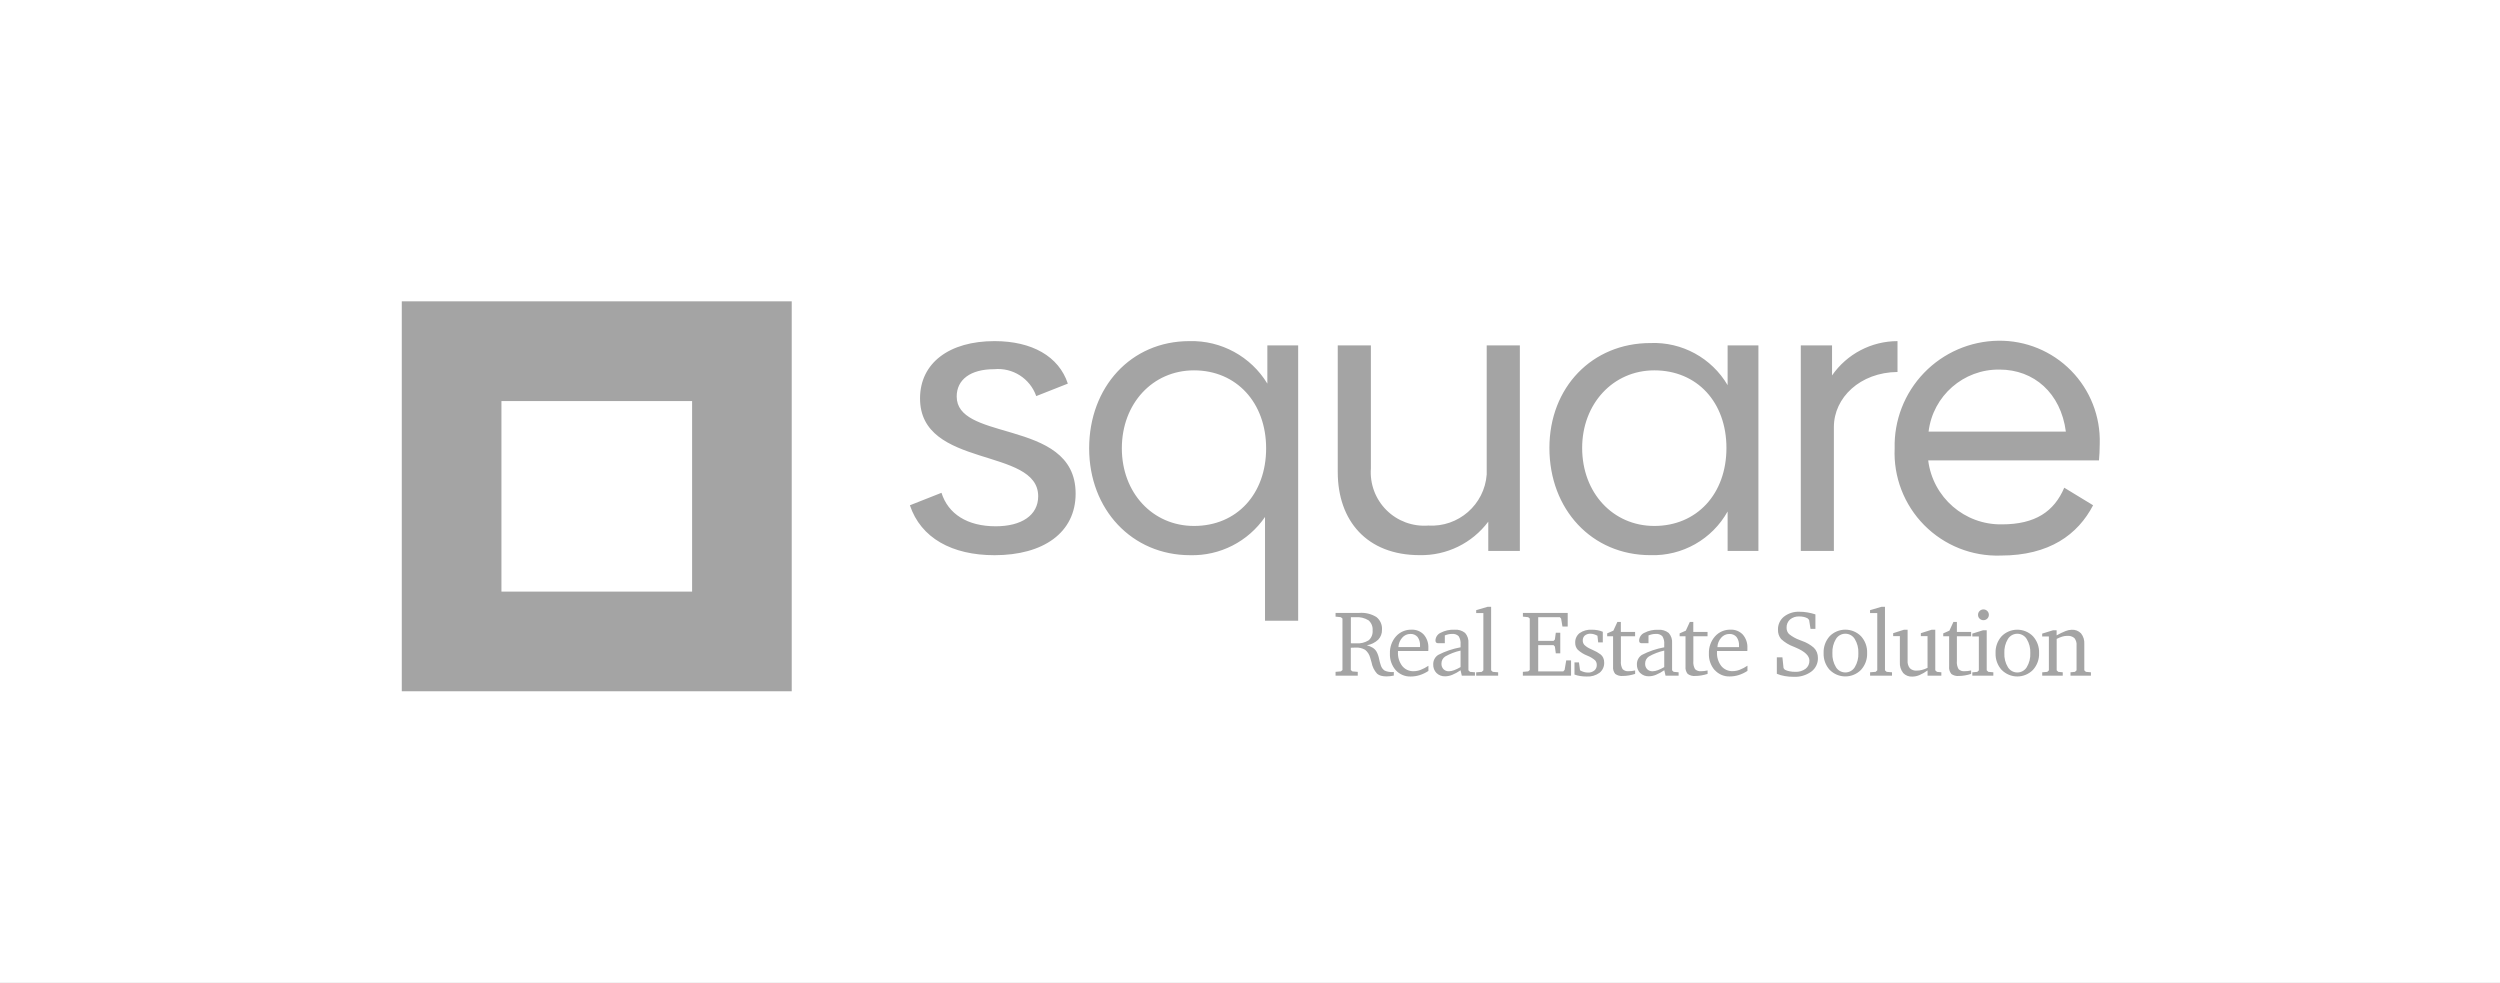
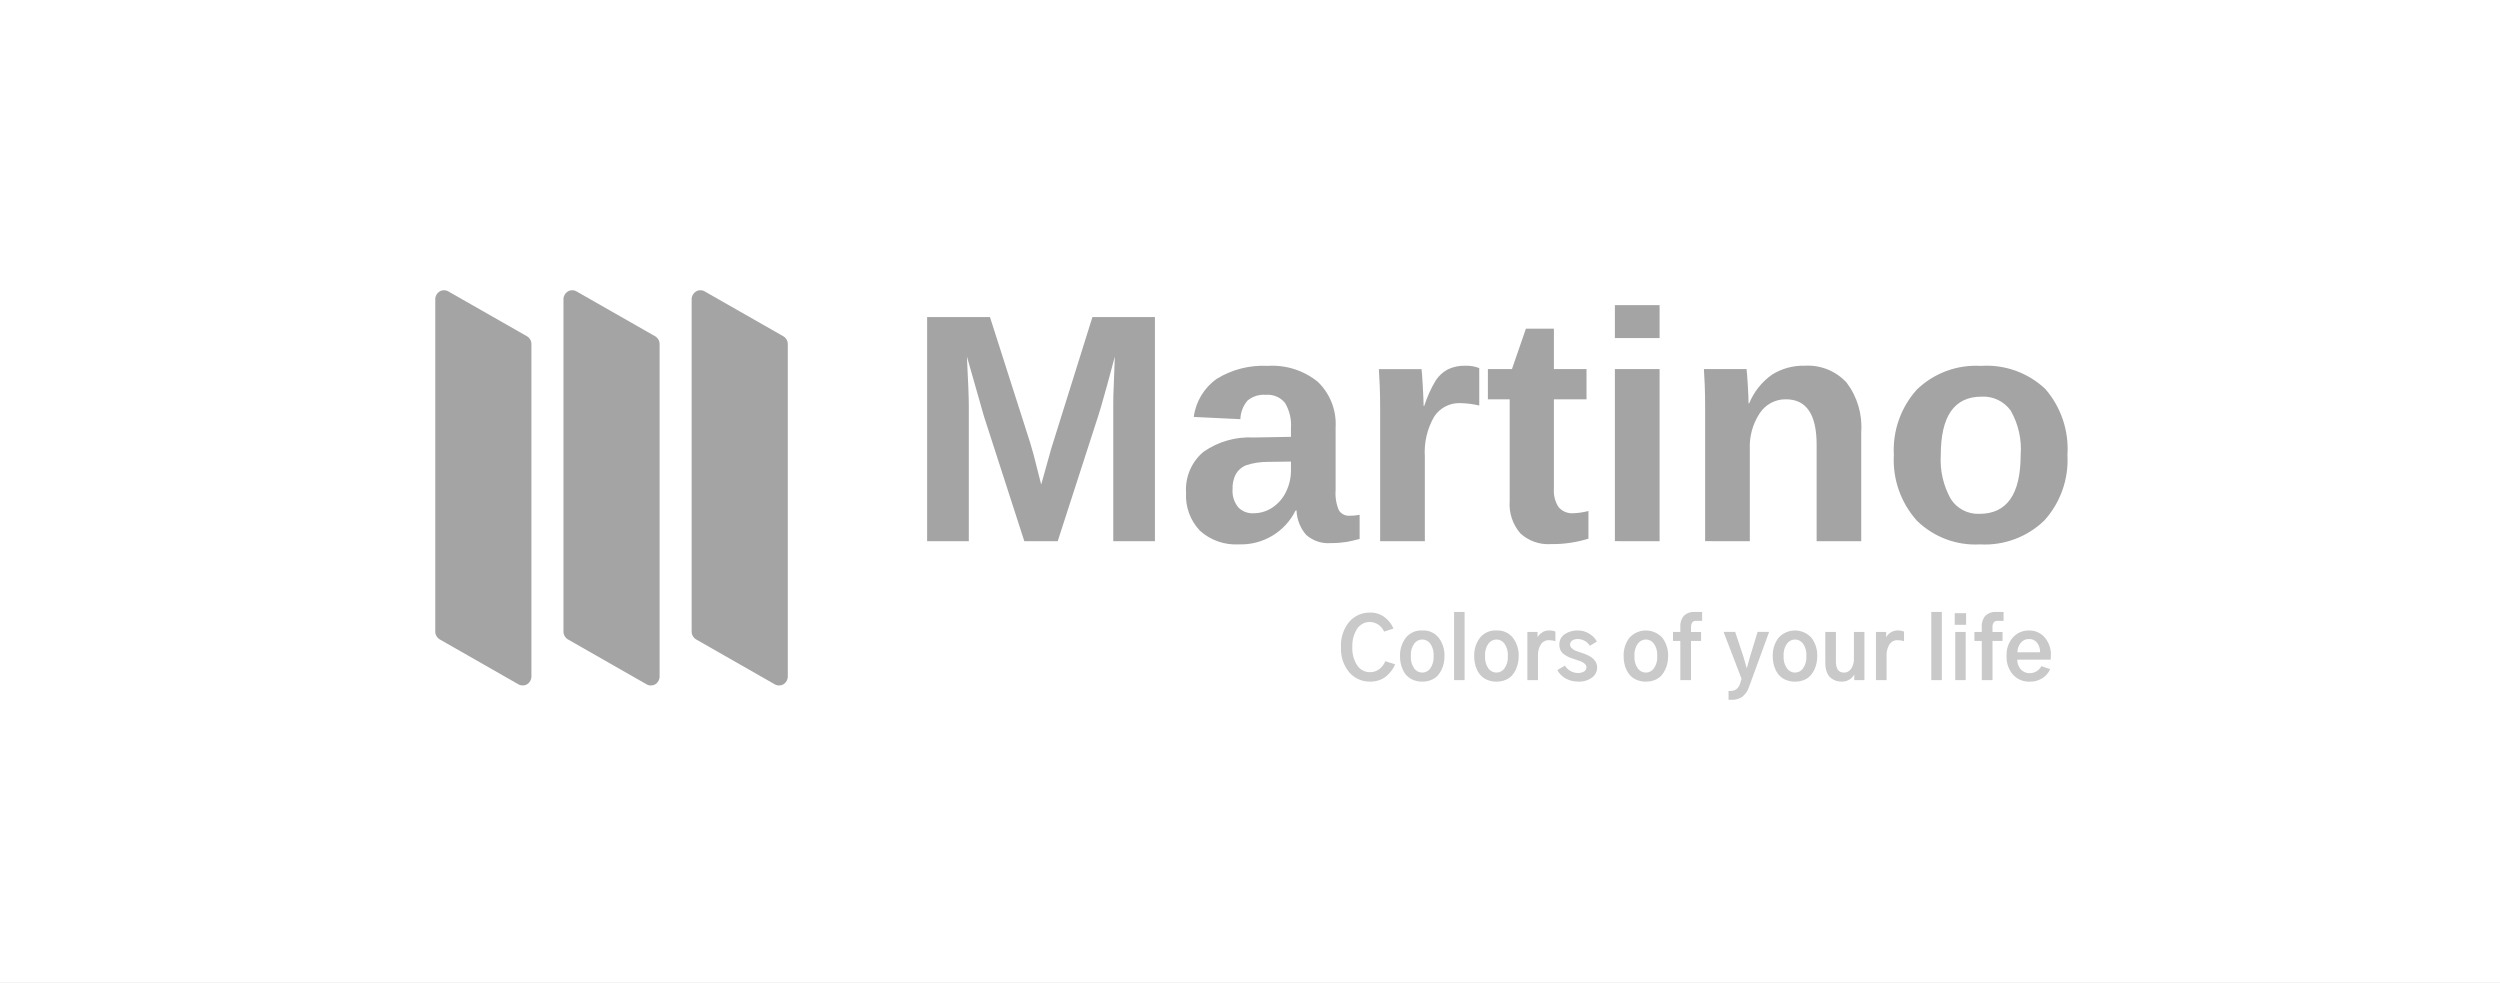
<svg xmlns="http://www.w3.org/2000/svg" width="224" height="88" viewBox="0 0 224 88">
-   <g id="Logo-3" transform="translate(-1122 -972)">
-     <g id="Rectangle_100" data-name="Rectangle 100" transform="translate(1122 972)" fill="#fff" stroke="rgba(255,255,255,0.5)" stroke-width="1">
+   <g id="Logo-2" transform="translate(-848 -972)">
+     <g id="Rectangle_99" data-name="Rectangle 99" transform="translate(848 972)" fill="#fff" stroke="rgba(255,255,255,0.5)" stroke-width="1">
      <rect width="224" height="88" stroke="none" />
      <rect x="0.5" y="0.5" width="223" height="87" fill="none" />
    </g>
-     <g id="_9" data-name="9">
+     <g id="_6" data-name="6">
      <g id="Page-1">
-         <g id="_2" data-name="2">
-           <g id="_9-2" data-name="9">
-             <path id="square" d="M0,14.744l2.83-1.118c.594,1.887,2.306,3,4.857,3,2.306,0,3.808-.978,3.808-2.69C11.495,9.5.908,11.495.908,5.171.908,1.992,3.529.035,7.582.035c3.354,0,5.765,1.363,6.569,3.808L11.32,4.961A3.627,3.627,0,0,0,7.547,2.551c-2.131,0-3.354.943-3.354,2.446,0,1.9,2.255,2.462,4.69,3.177l.318.094c2.766.825,5.648,1.923,5.648,5.429s-2.9,5.52-7.267,5.52c-3.808,0-6.6-1.537-7.582-4.472ZM31.818,25.086V15.792a7.888,7.888,0,0,1-6.708,3.424c-5.206,0-9.049-4.088-9.049-9.573S19.8.035,25.04.035a7.925,7.925,0,0,1,6.988,3.808V.419h2.76V25.086Zm.1-15.443c0-4.088-2.655-6.988-6.464-6.988-3.7,0-6.464,2.97-6.464,6.988,0,3.983,2.76,6.953,6.464,6.953,3.843,0,6.464-2.865,6.464-6.953Zm6.417,2.131V.419h2.97V11.425a4.788,4.788,0,0,0,5.136,5.136,4.952,4.952,0,0,0,5.241-4.577V.419h2.97V18.832h-2.83v-2.62a7.489,7.489,0,0,1-6.149,3c-4.717,0-7.337-3.075-7.337-7.442ZM57.3,9.608c0-5.45,3.843-9.4,9.049-9.4a7.661,7.661,0,0,1,6.918,3.773V.419h2.76V18.832h-2.76V15.3a7.639,7.639,0,0,1-6.918,3.913c-5.241,0-9.049-4.088-9.049-9.608Zm15.862,0c0-4.088-2.62-6.953-6.464-6.953-3.7,0-6.464,3-6.464,6.953,0,4.018,2.76,6.988,6.464,6.988,3.808,0,6.464-2.865,6.464-6.988Zm6.662,9.224V.419h2.8V3.11A7.151,7.151,0,0,1,88.489.035V2.8c-3.354.035-5.7,2.306-5.7,4.926V18.832Zm8.409-9.189A9.414,9.414,0,0,1,97.526,0a8.962,8.962,0,0,1,9.084,9.224c0,.524-.035,1.153-.07,1.5h-15.3a6.545,6.545,0,0,0,6.6,5.73c3,0,4.682-1.153,5.59-3.284l2.585,1.572c-1.363,2.62-3.913,4.507-8.281,4.507a9.2,9.2,0,0,1-9.5-9.608Zm9.4-7.058a6.318,6.318,0,0,0-6.359,5.555h12.3c-.454-3.459-2.865-5.555-5.94-5.555Z" transform="translate(1203.527 1002.529)" fill="#a4a4a4" />
-             <path id="RealEstateSolution" d="M4.072,6.176a.919.919,0,0,1-.35-.182,2.062,2.062,0,0,1-.5-1.024q-.074-.274-.119-.409a1.333,1.333,0,0,0-.452-.708,1.527,1.527,0,0,0-.862-.2q-.123,0-.393.012l-.029,0V5.667l.143.119.479.041V6.17H0V5.826l.475-.041.143-.119V1.048L.475.929,0,.88V.545H2.137A2.544,2.544,0,0,1,3.66.915a1.327,1.327,0,0,1,.5,1.136,1.231,1.231,0,0,1-.34.895,1.964,1.964,0,0,1-1.015.5,1.893,1.893,0,0,1,.528.223,1.042,1.042,0,0,1,.336.342A2.223,2.223,0,0,1,3.9,4.67a4.654,4.654,0,0,0,.156.579.844.844,0,0,0,.348.469,1.6,1.6,0,0,0,.741.125H5.22v.319q-.188.037-.348.055a2.649,2.649,0,0,1-.3.018,1.82,1.82,0,0,1-.5-.059ZM2.966,3a1.044,1.044,0,0,0,.354-.88,1.079,1.079,0,0,0-.364-.909A1.94,1.94,0,0,0,1.777.929H1.372V3.267l.242.006.221,0A1.858,1.858,0,0,0,2.966,3ZM5.389,5.673a2.13,2.13,0,0,1-.518-1.488,2.2,2.2,0,0,1,.543-1.537,1.8,1.8,0,0,1,1.394-.6,1.423,1.423,0,0,1,1.1.444,1.721,1.721,0,0,1,.407,1.21q0,.1,0,.156a.811.811,0,0,1-.01.1H5.592v.094a1.9,1.9,0,0,0,.381,1.251A1.264,1.264,0,0,0,7,5.769a1.786,1.786,0,0,0,.62-.119,3.454,3.454,0,0,0,.7-.368v.463a3.1,3.1,0,0,1-.774.373,2.661,2.661,0,0,1-.807.127,1.736,1.736,0,0,1-1.349-.571ZM7.569,3.48A1.193,1.193,0,0,0,7.346,2.7a.793.793,0,0,0-.649-.27.948.948,0,0,0-.723.334,1.356,1.356,0,0,0-.342.845H7.569ZM9.044,5.933a1.056,1.056,0,0,1-.293-.778.974.974,0,0,1,.44-.843A7.1,7.1,0,0,1,11.2,3.628V3.362a1.167,1.167,0,0,0-.172-.733.746.746,0,0,0-.6-.2,1.526,1.526,0,0,0-.315.033,2.059,2.059,0,0,0-.323.1v.7H9.214A.293.293,0,0,1,9.008,3.2.286.286,0,0,1,8.952,3a.786.786,0,0,1,.473-.68,2.445,2.445,0,0,1,1.222-.27,1.349,1.349,0,0,1,.958.287,1.23,1.23,0,0,1,.3.921V5.691l.143.135.442.041v.3H11.311L11.2,5.683a3.81,3.81,0,0,1-.743.411,1.732,1.732,0,0,1-.633.133,1.05,1.05,0,0,1-.78-.295Zm1.568-.25A4.061,4.061,0,0,0,11.2,5.4V3.922a4.876,4.876,0,0,0-1.382.532.751.751,0,0,0-.33.635.686.686,0,0,0,.182.5.653.653,0,0,0,.489.186,1.334,1.334,0,0,0,.452-.094ZM12.6,6.17v-.3l.5-.041.143-.135V.561H12.6V.3L13.619,0h.319V5.691l.151.135.479.041v.3Zm4.182,0V5.826l.475-.041.143-.119V1.048L17.261.929,16.786.88V.545H20.8V1.769h-.471l-.119-.712L20.1.929H18.157V3.05h1.376l.119-.119.082-.61h.4V4.168h-.4l-.082-.606-.119-.127H18.157v2.35h2.248l.119-.135.143-.848H21.1V6.17Zm5.135.031a2.465,2.465,0,0,1-.51-.133V4.979h.4l.1.712a1.5,1.5,0,0,0,.354.151,1.341,1.341,0,0,0,.358.049.841.841,0,0,0,.571-.186.616.616,0,0,0,.215-.489.608.608,0,0,0-.147-.42,2.38,2.38,0,0,0-.7-.42,2.694,2.694,0,0,1-.858-.532.885.885,0,0,1-.227-.618,1.042,1.042,0,0,1,.389-.868,1.732,1.732,0,0,1,1.1-.307,2.773,2.773,0,0,1,.526.047,2.278,2.278,0,0,1,.457.137v.95h-.414l-.066-.594a1.714,1.714,0,0,0-.319-.135,1.058,1.058,0,0,0-.3-.045.756.756,0,0,0-.512.16.559.559,0,0,0-.184.446.573.573,0,0,0,.147.4,1.907,1.907,0,0,0,.565.364q.066.033.2.094a3.254,3.254,0,0,1,.688.393.8.8,0,0,1,.237.309,1.012,1.012,0,0,1,.082.411,1.119,1.119,0,0,1-.416.923,1.794,1.794,0,0,1-1.153.334,3.767,3.767,0,0,1-.579-.043Zm3.143-.188a.9.9,0,0,1-.194-.665V2.641h-.528V2.379l.553-.242.36-.782h.311v.893h1.277v.393H25.566V4.852a1.232,1.232,0,0,0,.151.731.67.67,0,0,0,.545.186,2.506,2.506,0,0,0,.28-.016,2.542,2.542,0,0,0,.3-.053v.311a4.246,4.246,0,0,1-.565.137,3.217,3.217,0,0,1-.536.047.988.988,0,0,1-.678-.182Zm2.234-.08a1.056,1.056,0,0,1-.293-.778.974.974,0,0,1,.44-.843,7.1,7.1,0,0,1,2.008-.684V3.362a1.167,1.167,0,0,0-.172-.733.746.746,0,0,0-.6-.2,1.526,1.526,0,0,0-.315.033,2.059,2.059,0,0,0-.323.1v.7h-.577a.293.293,0,0,1-.207-.055.286.286,0,0,1-.055-.2.786.786,0,0,1,.473-.68,2.445,2.445,0,0,1,1.222-.27,1.349,1.349,0,0,1,.958.287,1.23,1.23,0,0,1,.3.921V5.691l.143.135.442.041v.3H29.565l-.111-.487a3.81,3.81,0,0,1-.743.411,1.732,1.732,0,0,1-.633.133,1.05,1.05,0,0,1-.78-.295Zm1.568-.25a4.061,4.061,0,0,0,.588-.283V3.922a4.876,4.876,0,0,0-1.382.532.751.751,0,0,0-.33.635.686.686,0,0,0,.182.5.653.653,0,0,0,.489.186,1.334,1.334,0,0,0,.452-.094Zm2.689.33a.9.9,0,0,1-.194-.665V2.641h-.528V2.379l.553-.242.36-.782h.311v.893h1.277v.393H32.058V4.852a1.232,1.232,0,0,0,.151.731.67.67,0,0,0,.545.186,2.506,2.506,0,0,0,.28-.016,2.542,2.542,0,0,0,.3-.053v.311a4.246,4.246,0,0,1-.565.137,3.217,3.217,0,0,1-.536.047.988.988,0,0,1-.678-.182Zm2.419-.34a2.13,2.13,0,0,1-.518-1.488A2.2,2.2,0,0,1,34,2.647a1.8,1.8,0,0,1,1.394-.6,1.423,1.423,0,0,1,1.1.444,1.721,1.721,0,0,1,.407,1.21q0,.1,0,.156a.812.812,0,0,1-.01.1H34.177v.094a1.9,1.9,0,0,0,.381,1.251,1.264,1.264,0,0,0,1.028.461,1.786,1.786,0,0,0,.62-.119,3.454,3.454,0,0,0,.7-.368v.463a3.1,3.1,0,0,1-.774.373,2.661,2.661,0,0,1-.807.127,1.736,1.736,0,0,1-1.349-.571Zm2.18-2.193a1.193,1.193,0,0,0-.223-.778.793.793,0,0,0-.649-.27.948.948,0,0,0-.723.334,1.356,1.356,0,0,0-.342.845h1.937ZM40.225,6.2a3.055,3.055,0,0,1-.686-.2V4.528h.5l.1.962.111.143a1.664,1.664,0,0,0,.422.143,2.547,2.547,0,0,0,.516.049,1.448,1.448,0,0,0,.927-.272.89.89,0,0,0,.342-.735q0-.643-1.2-1.155l-.2-.086a3.334,3.334,0,0,1-1.138-.694,1.227,1.227,0,0,1-.278-.833,1.446,1.446,0,0,1,.53-1.165A2.118,2.118,0,0,1,41.566.442,4.265,4.265,0,0,1,42.272.5a5.114,5.114,0,0,1,.723.178v1.3h-.438l-.127-.8-.123-.139a1.287,1.287,0,0,0-.348-.133,1.839,1.839,0,0,0-.409-.043,1.208,1.208,0,0,0-.831.272.938.938,0,0,0-.307.739.779.779,0,0,0,.215.563,3.23,3.23,0,0,0,.96.538l.209.082a3.163,3.163,0,0,1,1.056.606,1.178,1.178,0,0,1,.276.414,1.371,1.371,0,0,1,.092.508,1.477,1.477,0,0,1-.594,1.222,2.487,2.487,0,0,1-1.576.465,4.658,4.658,0,0,1-.825-.07Zm4.052-.545a2.125,2.125,0,0,1-.547-1.511,2.135,2.135,0,0,1,.543-1.511,1.972,1.972,0,0,1,2.807,0,2.123,2.123,0,0,1,.549,1.509,2.118,2.118,0,0,1-.551,1.509,1.965,1.965,0,0,1-2.8,0Zm2.246-.246a2.221,2.221,0,0,0,.319-1.265,2.214,2.214,0,0,0-.321-1.261.988.988,0,0,0-1.687,0,2.234,2.234,0,0,0-.317,1.263,2.223,2.223,0,0,0,.319,1.263.99.99,0,0,0,1.687,0Zm1.371.757v-.3l.5-.041.143-.135V.561h-.647V.3L48.909,0h.319V5.691l.151.135.479.041v.3Zm2.957-.248a1.4,1.4,0,0,1-.289-.952V2.625h-.6V2.362l.974-.311h.319V4.827a.976.976,0,0,0,.2.674.794.794,0,0,0,.614.215,1.9,1.9,0,0,0,.473-.061,2.689,2.689,0,0,0,.5-.188V2.625h-.6V2.362l.974-.311h.319v3.64l.151.135.393.041v.3H53.043V5.7a3.569,3.569,0,0,1-.727.418,1.687,1.687,0,0,1-.633.135,1.048,1.048,0,0,1-.833-.33Zm4.319.09a.9.9,0,0,1-.194-.665V2.641h-.528V2.379L55,2.137l.36-.782h.311v.893h1.277v.393H55.671V4.852a1.232,1.232,0,0,0,.151.731.67.67,0,0,0,.545.186,2.506,2.506,0,0,0,.28-.016,2.542,2.542,0,0,0,.3-.053v.311a4.246,4.246,0,0,1-.565.137,3.217,3.217,0,0,1-.536.047.988.988,0,0,1-.678-.182ZM57.707,1.06a.459.459,0,0,1-.141-.34.471.471,0,0,1,.141-.346.487.487,0,0,1,.688,0,.472.472,0,0,1,.141.344.459.459,0,0,1-.141.34.474.474,0,0,1-.346.139.469.469,0,0,1-.342-.139Zm-.653,5.11v-.3l.442-.041.143-.135V2.657h-.585V2.4l.962-.3h.328V5.691l.143.135.45.041v.3Zm2.63-.512a2.125,2.125,0,0,1-.547-1.511,2.135,2.135,0,0,1,.543-1.511,1.972,1.972,0,0,1,2.807,0,2.123,2.123,0,0,1,.549,1.509,2.118,2.118,0,0,1-.551,1.509,1.965,1.965,0,0,1-2.8,0Zm2.246-.246a2.221,2.221,0,0,0,.319-1.265,2.214,2.214,0,0,0-.321-1.261.988.988,0,0,0-1.687,0,2.234,2.234,0,0,0-.317,1.263,2.223,2.223,0,0,0,.319,1.263.99.99,0,0,0,1.687,0Zm1.387.757v-.3l.454-.041.143-.135V2.657h-.6V2.4l.974-.3h.319v.459a6.219,6.219,0,0,1,.811-.391,1.6,1.6,0,0,1,.54-.113,1.063,1.063,0,0,1,.839.328,1.388,1.388,0,0,1,.291.95V5.691l.143.135.45.041v.3H65.85v-.3l.4-.041.143-.135V3.472A.931.931,0,0,0,66.2,2.8a.9.9,0,0,0-.653-.2,1.567,1.567,0,0,0-.434.068,2.831,2.831,0,0,0-.5.207V5.691l.143.135.4.041v.3Z" transform="translate(1241.666 1026.371)" fill="#a4a4a4" />
-             <path id="Icon" d="M0,0H34.939V34.939H0ZM26,8.935l-17.071,0V26.005l-.006.005H26.012V8.929h0Z" transform="translate(1158 999)" fill="#a4a4a4" fill-rule="evenodd" />
+         <g id="_5" data-name="5">
+           <g id="_6-2" data-name="6">
+             <path id="Martino" d="M0,21.154V1.069H5.631L9.223,12.3l.314,1.083.684,2.694.9-3.222L14.811,1.069h5.6V21.154H16.678V8.981q0-.413.007-.827t.135-3.55q-.776,2.94-1.242,4.514l-.079.263q-.1.316-.176.568L11.7,21.154H8.71L5.089,9.95,3.564,4.6q.171,3.307.171,4.376V21.154Zm24.451-.934A4.559,4.559,0,0,1,23.2,16.792a4.406,4.406,0,0,1,1.561-3.649,7.2,7.2,0,0,1,4.526-1.283L32.6,11.8v-.784a3.865,3.865,0,0,0-.527-2.245,1.978,1.978,0,0,0-1.725-.734,2.269,2.269,0,0,0-1.632.506,2.7,2.7,0,0,0-.649,1.675l-4.177-.2a4.97,4.97,0,0,1,2.06-3.414,7.9,7.9,0,0,1,4.569-1.162,6.461,6.461,0,0,1,4.5,1.44,5.25,5.25,0,0,1,1.582,4.091v5.616a3.818,3.818,0,0,0,.292,1.789,1.045,1.045,0,0,0,.976.492,4.5,4.5,0,0,0,.884-.086v2.167q-.356.086-.641.157t-.57.114q-.285.043-.606.071t-.748.029a2.987,2.987,0,0,1-2.231-.741A3.536,3.536,0,0,1,33.1,18.4h-.086a5.455,5.455,0,0,1-5.075,3.036,4.8,4.8,0,0,1-3.492-1.219Zm6.493-2.088a3.494,3.494,0,0,0,1.219-1.418A4.315,4.315,0,0,0,32.6,14.8v-.784l-2.053.029a6.2,6.2,0,0,0-1.981.306,1.852,1.852,0,0,0-.891.763,2.654,2.654,0,0,0-.306,1.368,2.3,2.3,0,0,0,.506,1.632,1.768,1.768,0,0,0,1.347.535,3.051,3.051,0,0,0,1.718-.513Zm9.647,3.022V9.351q0-1.269-.036-2.117t-.078-1.5H44.3q.043.257.114,1.561t.071,1.732h.057A10.873,10.873,0,0,1,45.58,6.735a2.95,2.95,0,0,1,1.083-.984,3.425,3.425,0,0,1,1.568-.321,3.029,3.029,0,0,1,1.24.214v3.35a8.061,8.061,0,0,0-1.711-.214A2.671,2.671,0,0,0,45.43,9.993a6.35,6.35,0,0,0-.834,3.592v7.569Zm12.562-.706a3.982,3.982,0,0,1-.955-2.915V8.439H50.245V5.731H52.4L53.652,2.11H56.16V5.731h2.922V8.439H56.16V16.45a2.642,2.642,0,0,0,.428,1.661,1.6,1.6,0,0,0,1.326.535,6.477,6.477,0,0,0,1.34-.2v2.48a10.858,10.858,0,0,1-3.378.485,3.667,3.667,0,0,1-2.723-.962Zm8.471-17.5V0h4.006V2.951Zm0,18.2V5.731h4.006V21.154Zm8.086,0V9.18q0-1.24-.036-2.031T69.6,5.731h3.82q.043.271.114,1.447T73.6,8.8h.057A5.878,5.878,0,0,1,75.7,6.229a5.236,5.236,0,0,1,2.922-.8,4.714,4.714,0,0,1,3.763,1.511,6.561,6.561,0,0,1,1.311,4.419v9.793H79.7V12.5q0-4.063-2.751-4.063a2.753,2.753,0,0,0-2.345,1.247,5.376,5.376,0,0,0-.891,3.2v8.268ZM88.672,19.3a8.128,8.128,0,0,1-2.053-5.873,8.083,8.083,0,0,1,2.053-5.852,7.6,7.6,0,0,1,5.745-2.131,7.649,7.649,0,0,1,5.766,2.06,8.19,8.19,0,0,1,1.989,5.923,8.057,8.057,0,0,1-2.081,5.88,7.679,7.679,0,0,1-5.759,2.131A7.475,7.475,0,0,1,88.672,19.3Zm9.309-5.873a6.918,6.918,0,0,0-.9-3.991A3.021,3.021,0,0,0,94.473,8.2q-3.649,0-3.649,5.232a7.139,7.139,0,0,0,.891,3.927A2.9,2.9,0,0,0,94.288,18.7q3.692,0,3.692-5.274Z" transform="translate(931.07 999.34)" fill="#a4a4a4" />
+             <path id="Colorsofyourlife" d="M.744,5.418A3.268,3.268,0,0,1,0,3.148,3.294,3.294,0,0,1,.733.894,2.4,2.4,0,0,1,2.625.06,2.041,2.041,0,0,1,3.907.471a2.534,2.534,0,0,1,.8,1.017l-.845.277A1.418,1.418,0,0,0,2.61.9a1.352,1.352,0,0,0-1.163.609,2.783,2.783,0,0,0-.43,1.634,2.776,2.776,0,0,0,.434,1.645A1.357,1.357,0,0,0,2.61,5.4a1.314,1.314,0,0,0,.834-.284,1.652,1.652,0,0,0,.527-.7l.882.277a2.737,2.737,0,0,1-.288.52,3.052,3.052,0,0,1-.441.494A1.992,1.992,0,0,1,3.47,6.1a2.388,2.388,0,0,1-.845.146A2.422,2.422,0,0,1,.744,5.418ZM6.487,6.1a1.67,1.67,0,0,1-.576-.374,1.975,1.975,0,0,1-.366-.538,2.522,2.522,0,0,1-.2-.613,3.381,3.381,0,0,1-.056-.617A2.606,2.606,0,0,1,5.8,2.326,1.758,1.758,0,0,1,7.284,1.66a1.75,1.75,0,0,1,1.481.666,2.606,2.606,0,0,1,.509,1.63,3.239,3.239,0,0,1-.056.6,2.63,2.63,0,0,1-.2.609,2.073,2.073,0,0,1-.359.546,1.615,1.615,0,0,1-.572.385,2.054,2.054,0,0,1-.8.15,2.08,2.08,0,0,1-.8-.146ZM7.994,5.07A1.708,1.708,0,0,0,8.3,3.956,1.719,1.719,0,0,0,7.994,2.83a.91.91,0,0,0-.71-.363.921.921,0,0,0-.714.363,1.7,1.7,0,0,0-.31,1.125A1.708,1.708,0,0,0,6.566,5.07a.879.879,0,0,0,1.428,0ZM10.133,6.11V0h.942V6.11Zm3-.011a1.67,1.67,0,0,1-.576-.374,1.975,1.975,0,0,1-.366-.538,2.523,2.523,0,0,1-.2-.613,3.381,3.381,0,0,1-.056-.617,2.606,2.606,0,0,1,.509-1.63,1.758,1.758,0,0,1,1.488-.666,1.75,1.75,0,0,1,1.481.666,2.606,2.606,0,0,1,.509,1.63,3.24,3.24,0,0,1-.056.6,2.63,2.63,0,0,1-.2.609,2.073,2.073,0,0,1-.359.546,1.615,1.615,0,0,1-.572.385,2.054,2.054,0,0,1-.8.15,2.08,2.08,0,0,1-.8-.146ZM14.642,5.07a1.708,1.708,0,0,0,.307-1.114,1.719,1.719,0,0,0-.307-1.125.91.91,0,0,0-.71-.363.921.921,0,0,0-.714.363,1.7,1.7,0,0,0-.31,1.125,1.708,1.708,0,0,0,.307,1.114.879.879,0,0,0,1.428,0ZM16.7,6.11V1.795h.912v.464a1.326,1.326,0,0,1,.408-.419,1.1,1.1,0,0,1,.632-.179,1.381,1.381,0,0,1,.561.1v.86a1.855,1.855,0,0,0-.561-.09.846.846,0,0,0-.744.378,1.754,1.754,0,0,0-.258,1.006v2.2Zm3.436-.142a1.9,1.9,0,0,1-.752-.755l.681-.4a1.358,1.358,0,0,0,1.167.658.985.985,0,0,0,.557-.138.426.426,0,0,0,.206-.37.421.421,0,0,0-.168-.329,1.224,1.224,0,0,0-.355-.213q-.187-.071-.561-.191-.067-.022-.1-.03a4.232,4.232,0,0,1-.452-.176,2.426,2.426,0,0,1-.385-.232.947.947,0,0,1-.307-.366,1.182,1.182,0,0,1-.1-.512A1.071,1.071,0,0,1,20.041,2,1.984,1.984,0,0,1,21.23,1.66a1.927,1.927,0,0,1,1,.28,1.839,1.839,0,0,1,.7.714l-.628.381a1.294,1.294,0,0,0-1.069-.606.863.863,0,0,0-.527.138.433.433,0,0,0-.183.363.439.439,0,0,0,.161.333,1.089,1.089,0,0,0,.333.213q.172.067.486.172a1.22,1.22,0,0,1,.12.037q1.331.426,1.331,1.286a1.132,1.132,0,0,1-.445.9,1.918,1.918,0,0,1-1.26.37,2.233,2.233,0,0,1-1.118-.277Zm6.386.131a1.67,1.67,0,0,1-.576-.374,1.975,1.975,0,0,1-.366-.538,2.523,2.523,0,0,1-.2-.613,3.381,3.381,0,0,1-.056-.617,2.606,2.606,0,0,1,.509-1.63,1.988,1.988,0,0,1,2.969,0,2.606,2.606,0,0,1,.509,1.63,3.24,3.24,0,0,1-.056.6,2.63,2.63,0,0,1-.2.609,2.073,2.073,0,0,1-.359.546,1.615,1.615,0,0,1-.572.385,2.054,2.054,0,0,1-.8.15,2.08,2.08,0,0,1-.8-.146ZM28.028,5.07a1.708,1.708,0,0,0,.307-1.114,1.719,1.719,0,0,0-.307-1.125.91.91,0,0,0-.71-.363.921.921,0,0,0-.714.363,1.7,1.7,0,0,0-.31,1.125A1.708,1.708,0,0,0,26.6,5.07a.879.879,0,0,0,1.428,0ZM30.406,6.11V2.6h-.658V1.795h.658V1.331a1.356,1.356,0,0,1,.333-1A1.269,1.269,0,0,1,31.677,0h.68V.8h-.546a.4.4,0,0,0-.34.142.758.758,0,0,0-.108.456v.4h.9V2.6h-.9V6.11Zm4.322,1.765V7.082h.135a.954.954,0,0,0,.55-.146.986.986,0,0,0,.34-.5L35.895,6l-1.615-4.21h1.039l.74,2.221q.187.613.284.995h.03l.277-.995.681-2.221h1.032L36.575,6.678a1.9,1.9,0,0,1-.617.927,1.576,1.576,0,0,1-.938.269ZM39.884,6.1a1.67,1.67,0,0,1-.576-.374,1.975,1.975,0,0,1-.366-.538,2.522,2.522,0,0,1-.2-.613,3.381,3.381,0,0,1-.056-.617,2.606,2.606,0,0,1,.509-1.63,1.988,1.988,0,0,1,2.969,0,2.606,2.606,0,0,1,.509,1.63,3.239,3.239,0,0,1-.056.6,2.63,2.63,0,0,1-.2.609,2.073,2.073,0,0,1-.359.546,1.615,1.615,0,0,1-.572.385,2.054,2.054,0,0,1-.8.15,2.08,2.08,0,0,1-.8-.146ZM41.391,5.07A1.708,1.708,0,0,0,41.7,3.956a1.719,1.719,0,0,0-.307-1.125.91.91,0,0,0-.71-.363.921.921,0,0,0-.714.363,1.7,1.7,0,0,0-.31,1.125,1.708,1.708,0,0,0,.307,1.114.879.879,0,0,0,1.428,0Zm2.958,1.1a1.535,1.535,0,0,1-.46-.254,1.191,1.191,0,0,1-.359-.527,2.342,2.342,0,0,1-.135-.838V1.795h.95V4.427q0,1.01.71,1.01a.755.755,0,0,0,.666-.363,1.532,1.532,0,0,0,.239-.864V1.795H46.9V6.11H45.99v-.5h-.007a1.1,1.1,0,0,1-.4.434,1.276,1.276,0,0,1-.737.2,1.562,1.562,0,0,1-.5-.079Zm3.586-.056V1.795h.912v.464a1.326,1.326,0,0,1,.408-.419,1.1,1.1,0,0,1,.632-.179,1.381,1.381,0,0,1,.561.1v.86a1.855,1.855,0,0,0-.561-.09.846.846,0,0,0-.744.378,1.754,1.754,0,0,0-.258,1.006v2.2Zm4.958,0V0h.942V6.11Zm2.1-4.958V.112h1.017V1.152Zm.045,4.958V1.795h.935V6.11Zm2.378,0V2.6h-.658V1.795h.658V1.331a1.356,1.356,0,0,1,.333-1A1.269,1.269,0,0,1,58.688,0h.681V.8h-.546a.4.4,0,0,0-.34.142.758.758,0,0,0-.108.456v.4h.9V2.6h-.9V6.11Zm2.793-.494a2.4,2.4,0,0,1-.572-1.683,2.34,2.34,0,0,1,.572-1.656,1.88,1.88,0,0,1,1.44-.617,1.8,1.8,0,0,1,1.406.621A2.336,2.336,0,0,1,63.608,3.9a3.2,3.2,0,0,1-.022.381H60.595a1.285,1.285,0,0,0,.3.849,1,1,0,0,0,.811.355,1.142,1.142,0,0,0,.632-.176,1.165,1.165,0,0,0,.415-.452l.793.269a1.869,1.869,0,0,1-.681.8,2.035,2.035,0,0,1-1.174.322,1.906,1.906,0,0,1-1.477-.628Zm2.172-2.845a.865.865,0,0,0-.733-.348.908.908,0,0,0-.752.355,1.341,1.341,0,0,0-.288.834h2.034a1.359,1.359,0,0,0-.262-.841Z" transform="translate(968.152 1026.828)" fill="#a4a4a4" opacity="0.596" />
+             <g id="floors">
+               <path id="Path" d="M30.587,8.615H.8a.81.81,0,0,1-.693-.386A.765.765,0,0,1,.1,7.452L4.126.4a.809.809,0,0,1,.7-.4H34.612A.81.81,0,0,1,35.3.386a.765.765,0,0,1,.01.777L31.29,8.211A.809.809,0,0,1,30.587,8.615Z" transform="matrix(0, -1, 1, 0, 887, 1033.416)" fill="#a4a4a4" />
+               <path id="Path-2" data-name="Path" d="M30.587,8.615H.8a.81.81,0,0,1-.693-.386A.765.765,0,0,1,.1,7.452L4.126.4a.809.809,0,0,1,.7-.4H34.612A.81.81,0,0,1,35.3.386a.765.765,0,0,1,.01.777L31.29,8.211A.809.809,0,0,1,30.587,8.615Z" transform="matrix(0, -1, 1, 0, 898.486, 1033.417)" fill="#a4a4a4" />
+               <path id="Path-3" data-name="Path" d="M30.587,8.615H.8a.81.81,0,0,1-.693-.386A.765.765,0,0,1,.1,7.452L4.126.4a.809.809,0,0,1,.7-.4H34.612A.81.81,0,0,1,35.3.386a.765.765,0,0,1,.01.777L31.29,8.211A.809.809,0,0,1,30.587,8.615Z" transform="matrix(0, -1, 1, 0, 909.971, 1033.417)" fill="#a4a4a4" />
+             </g>
          </g>
        </g>
      </g>
    </g>
  </g>
</svg>
